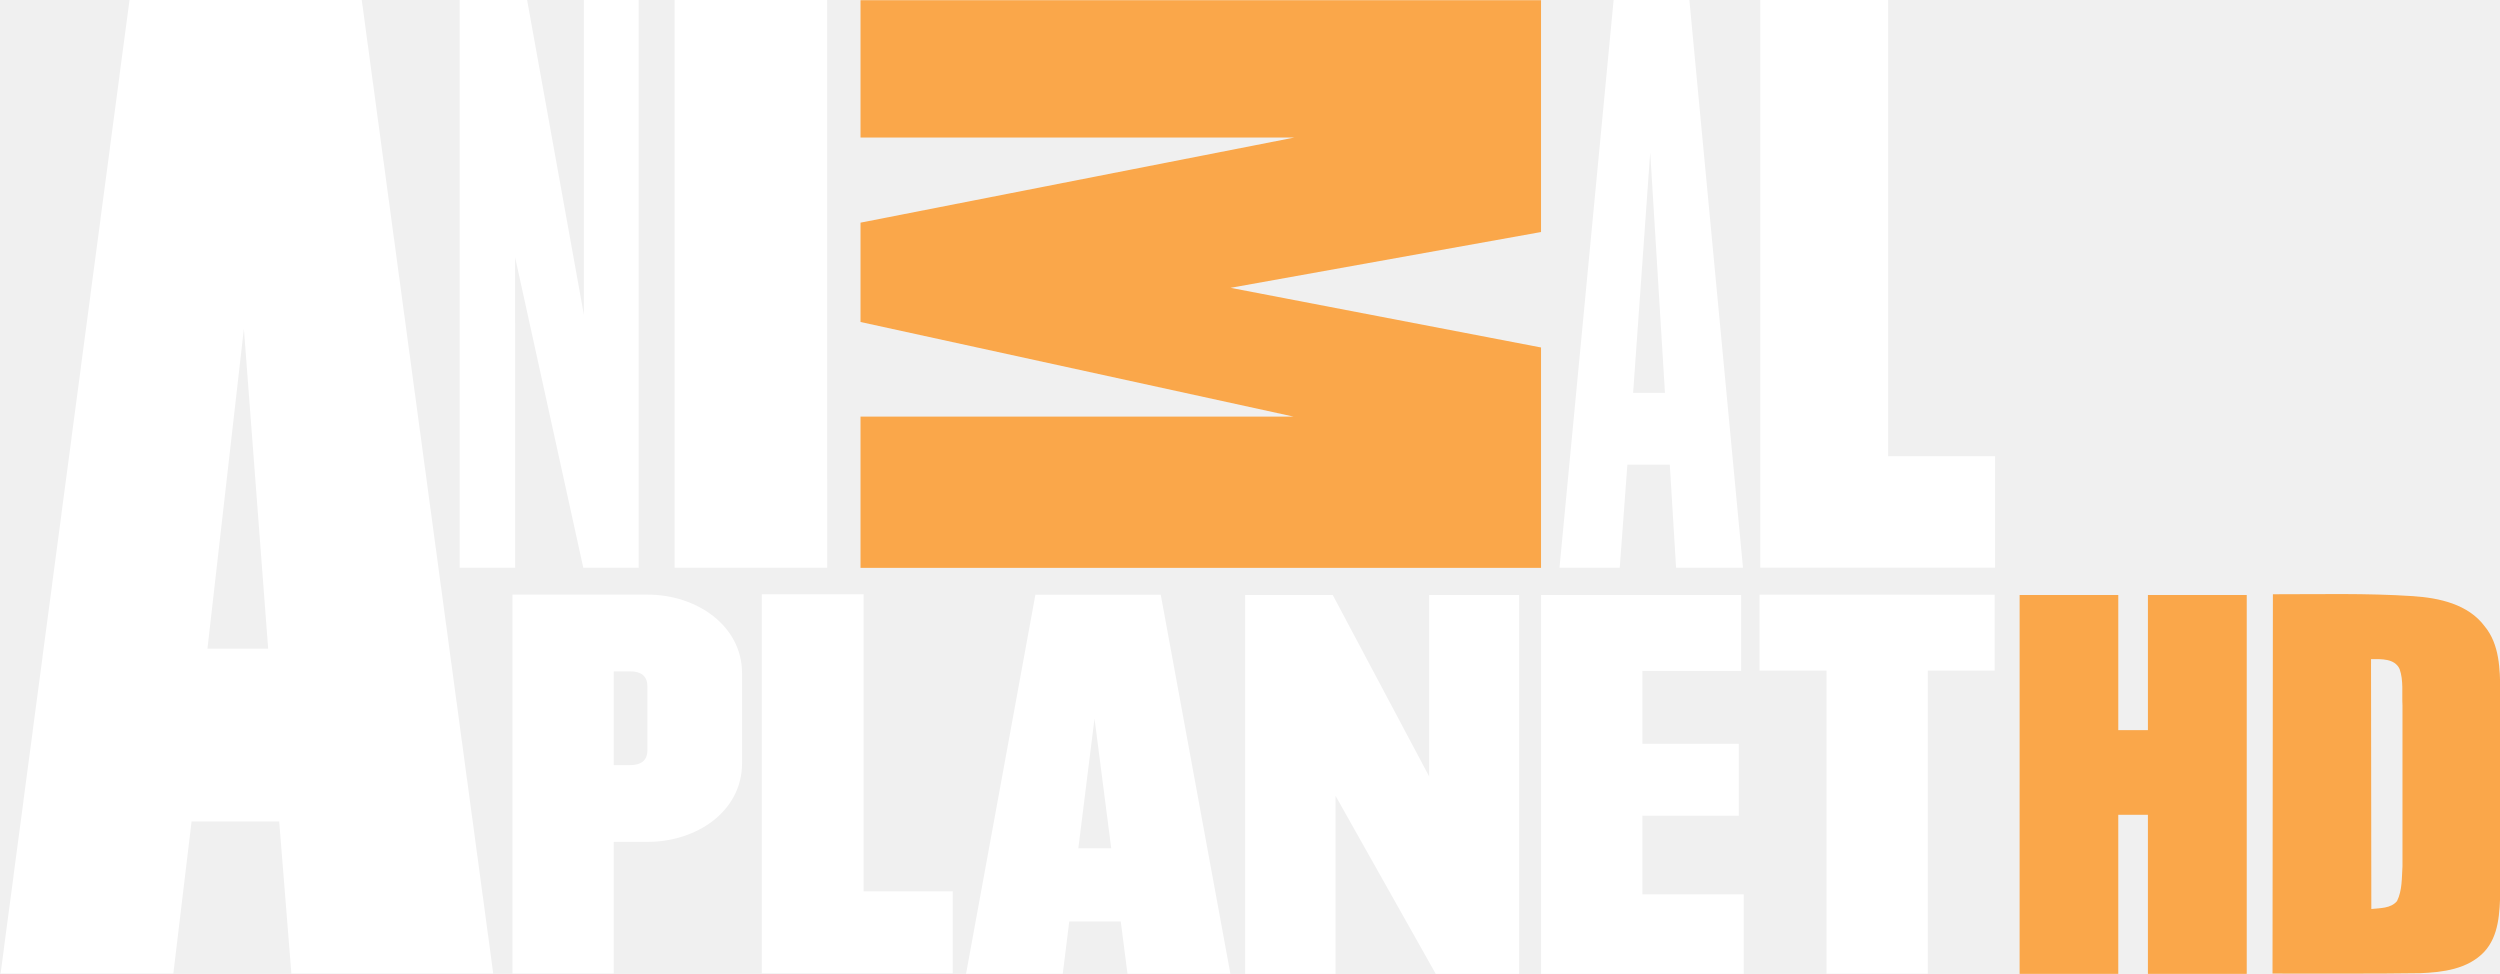
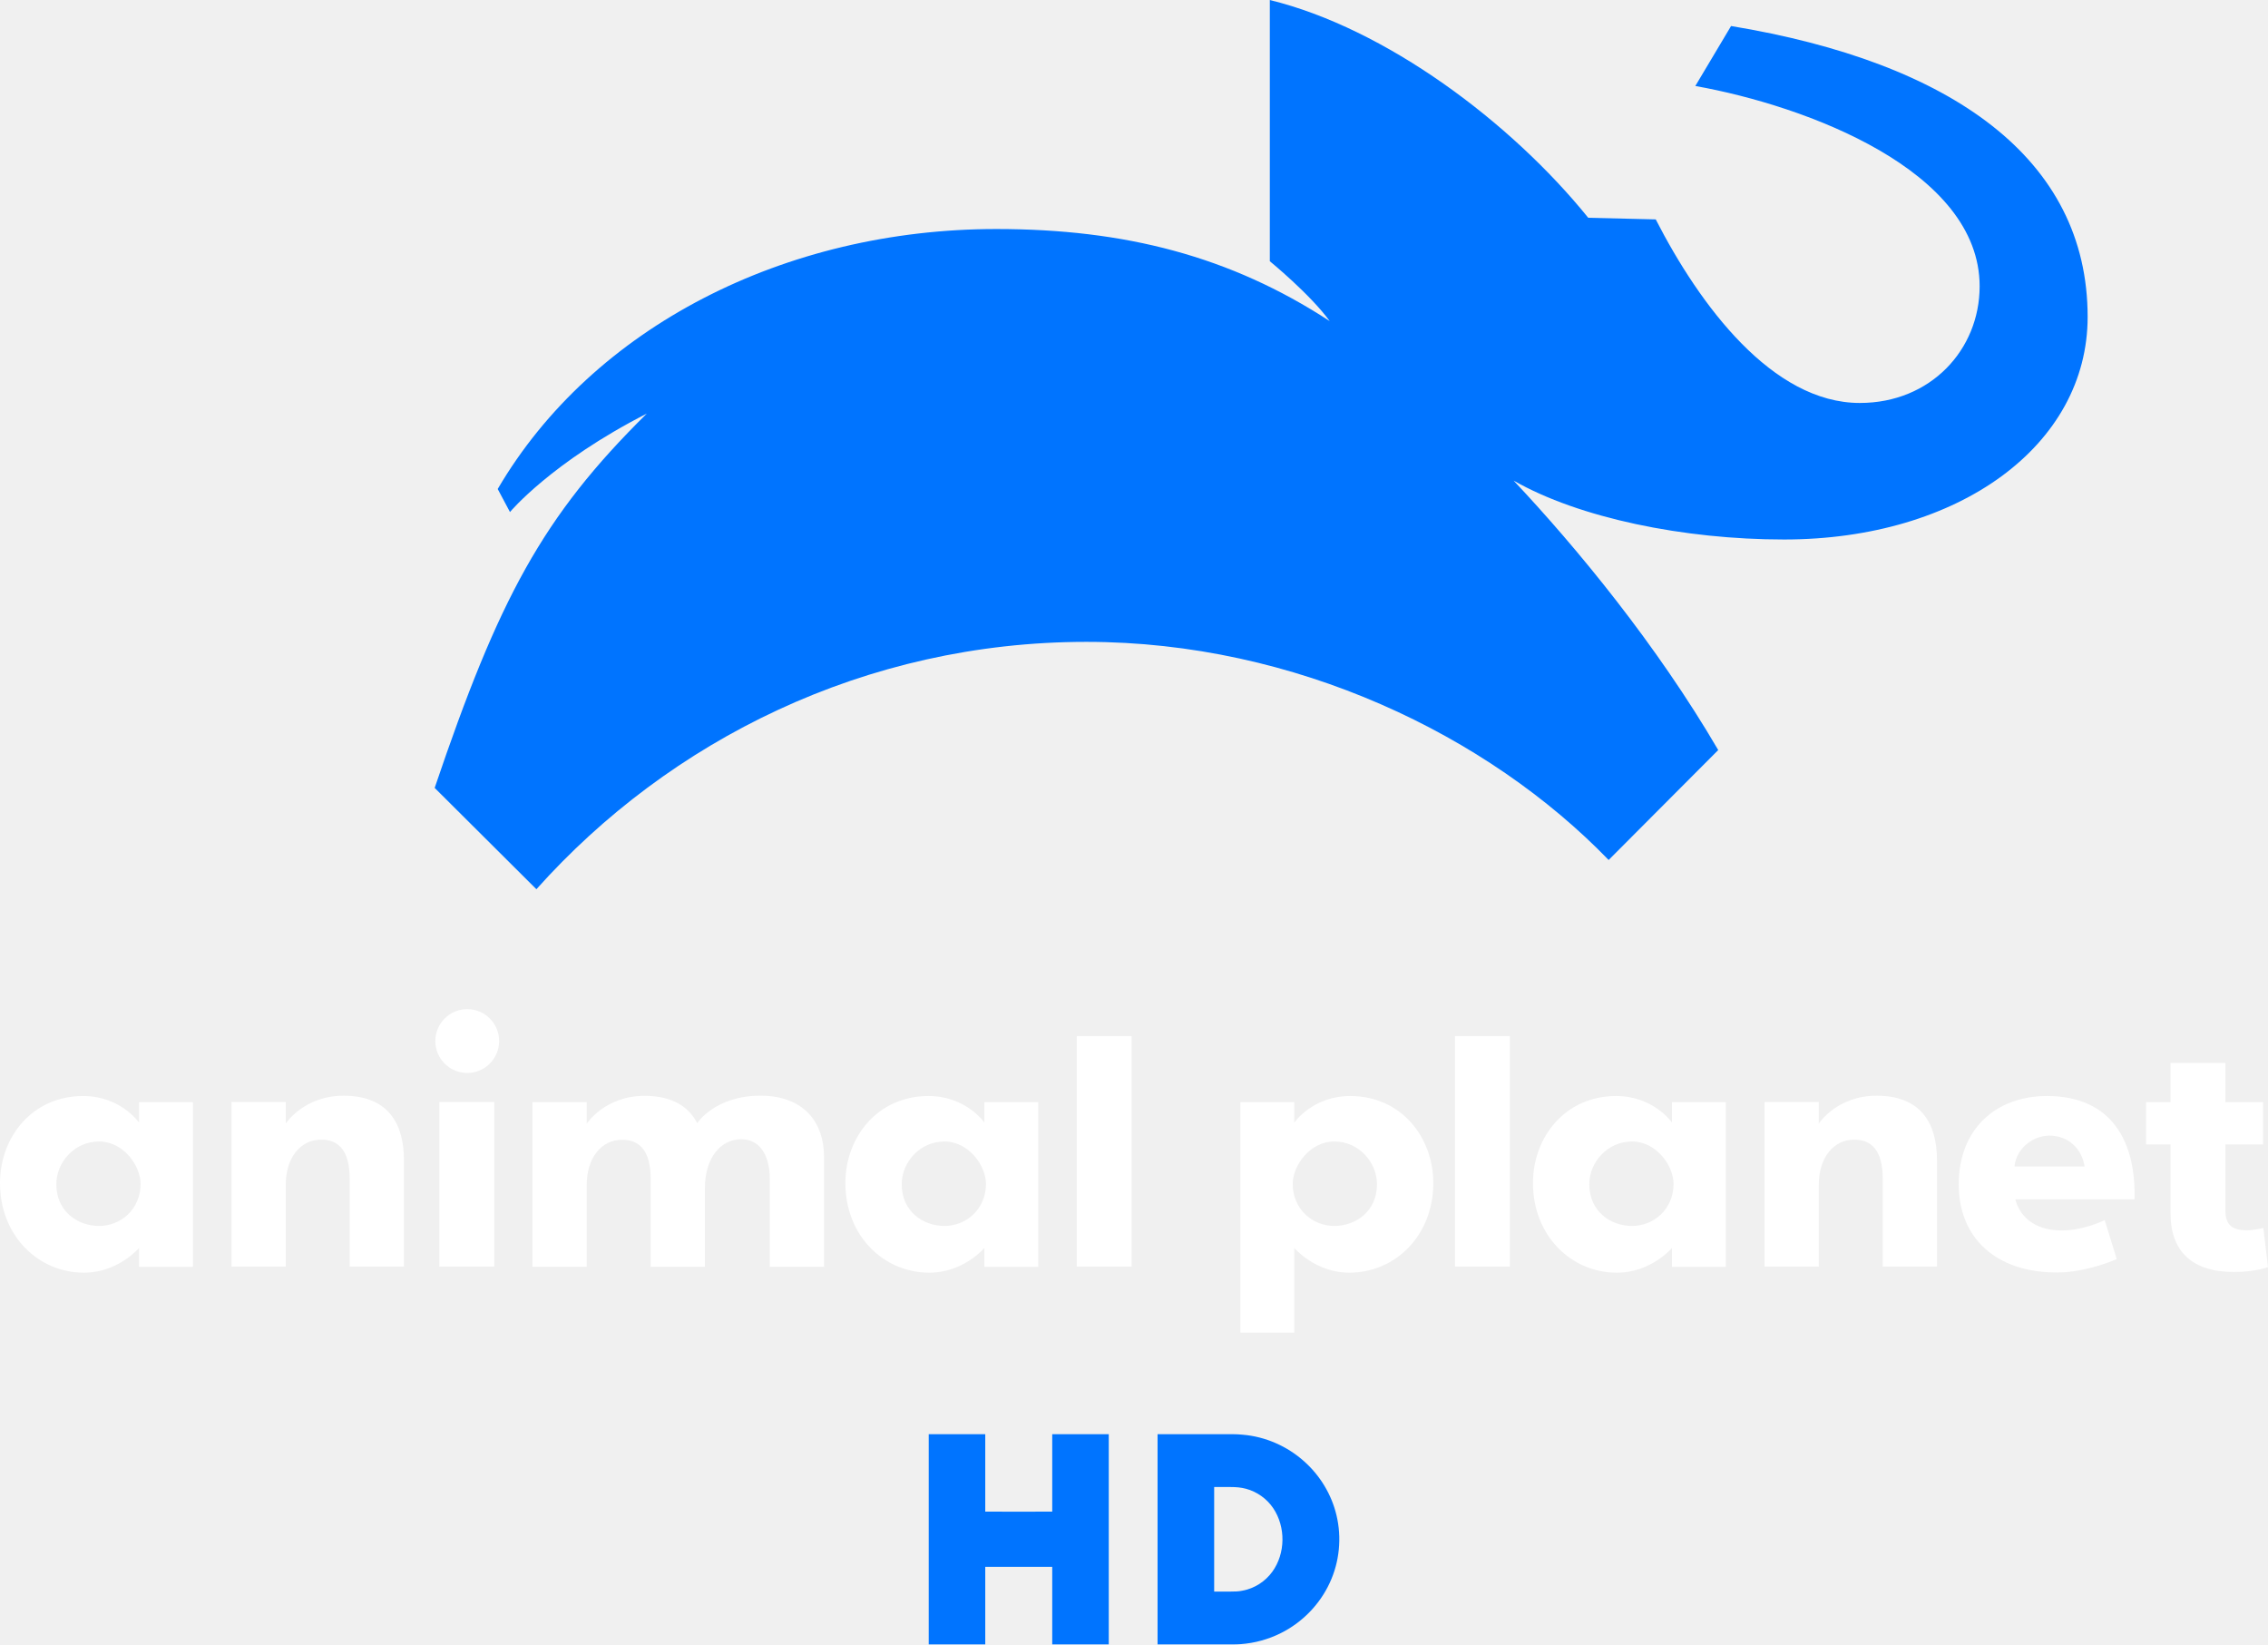
- <svg xmlns="http://www.w3.org/2000/svg" id="svg92786" width="9.331mm" height="3.634mm" version="1.1" viewBox="0 0 33.061 12.878">
-   <g id="layer1" transform="translate(-329.66 -228.78)">
-     <path id="path12376" d="m351 228.78-0.716 7.509h0.797l0.101-1.363h0.561l0.083 1.363h0.885l-0.709-7.509h-1.002zm0.484 2.015 0.195 3.181h-0.421l0.226-3.181z" fill="#fff" />
-     <path id="path12380" d="m337.38 228.78v4.164l-0.751-4.164h-0.892v7.509h0.734l-1e-3 -4.106 0.902 4.106h0.733v-7.509h-0.724z" fill="#fff" />
-     <path id="path12392" d="m352.94 228.78v7.508h3.105v-1.474h-1.414v-6.034h-1.691z" fill="#fff" />
-     <path id="path12404" d="m331.37 228.78-1.705 12.876h2.285l0.241-2.011h1.159l0.161 2.011h2.67l-1.739-12.876h-3.072zm1.031 8.58 0.482-4.232 0.321 4.232h-0.804z" fill="#fff" />
-     <path id="path12408" d="m338.58 228.78v7.509h2.018l-1e-3 -7.509h-2.016z" fill="#fff" />
-     <path id="path12412" d="m348.56 236.65v2.399l-1.275-2.399h-1.159v5.011h1.196v-2.355l1.325 2.355h1.103v-5.011h-1.19z" fill="#fff" />
-     <path id="path12416" d="m350.04 236.65v5.011h2.681v-1.052h-1.34v-1.04h1.275v-0.951h-1.275v-0.964h1.306v-1.004h-2.647z" fill="#fff" />
-     <path id="path12420" d="m338.22 238.7c0 0.144-0.087 0.2-0.23 0.2h-0.215v-1.24h0.215c0.142 0 0.23 0.056 0.23 0.201v0.839zm6e-3 -2.055h-1.791v5.011h1.34v-1.741h0.451c0.642 0 1.246-0.401 1.246-1.04v-1.19c0-0.632-0.604-1.04-1.246-1.04" fill="#fff" />
-     <path id="path12424" d="m352.93 237.65h0.886v4.008h1.34v-4.008h0.884v-1.004l-3.11-2.5e-4z" fill="#fff" />
-     <path id="path12428" d="m341.08 236.64h-1.347v5.013h2.526v-1.084h-1.179v-3.929z" fill="#fff" />
-     <path id="path12432" d="m343.92 240 0.214-1.716 0.221 1.716h-0.435zm1.089-3.354h-1.657l-0.917 5.013h1.279l0.086-0.691h0.681l0.089 0.691h1.361l-0.921-5.013z" fill="#fff" />
-     <path id="path12436" d="m350.04 231.85v-3.067h-9.001v1.816h5.739l-5.739 1.126v1.314l5.726 1.251h-5.726v2.001h9.001v-2.915l-4.107-0.789 4.107-0.738z" fill="#faa74a" />
-     <path id="path31" d="m356.37 236.65h1.305v1.787h0.392v-1.787h1.307v5.011h-1.307l-1.1e-4 -2.104h-0.392v2.104h-1.305z" fill="#faa74a" />
-     <path id="path33" d="m359.72 236.64c0.618 9.5e-4 1.236-0.016 1.853 0.025 0.345 0.023 0.73 0.105 0.949 0.4 0.197 0.24 0.201 0.564 0.206 0.859v2.647c-9e-3 0.276-0.015 0.587-0.215 0.801-0.216 0.227-0.548 0.269-0.846 0.28-0.651 0.01-1.301 3e-3 -1.952 5e-3l5e-3 -5.011m1.298 0.852 4e-3 3.305c0.116-0.013 0.258-6e-3 0.34-0.105 0.07-0.142 0.062-0.307 0.072-0.46v-2.128c-9e-3 -0.16 0.016-0.328-0.038-0.481-0.066-0.142-0.243-0.131-0.374-0.131z" fill="#faa74a" />
+ <svg xmlns="http://www.w3.org/2000/svg" id="svg17830" width="3485" height="2526.4" version="1.1">
+   <link id="dark-mode" href="" rel="stylesheet" type="text/css" />
+   <style id="dark-mode-custom-style" type="text/css" />
+   <g id="g840" transform="matrix(3.485 0 0 3.485 445.54 -6460.9)" fill="#fff">
+     <path id="path17862" d="m-91.17 2337.1c-22.618 0-36.674 18.257-36.674 38.359 0 23.154 16.76 39.525 37.063 39.525 14.962 0 24.233-10.886 24.233-10.886v8.294h23.758v-72.571h-23.758v8.985s-8.077-11.706-24.622-11.706zm6.998 20.043c10.746 0 18.315 10.658 18.315 18.704 0 11.019-8.587 18.532-18.315 18.532-9.258 0-18.834-6.261-18.834-18.402 0-9.613 7.927-18.834 18.834-18.834z" />
+     <path id="path17866" d="m-25.77 2412.3v-72.571h23.914v9.518s7.949-12.285 25.514-12.285c19.849 0 26.599 12.582 26.599 28.339v46.998h-23.914v-38.704c0-12.234-4.722-17.27-12.591-17.27-9.01 0-15.608 7.79-15.608 20.035v35.94z" />
+     <path id="path17869" d="m65.877 2412.3v-72.571h24.19v72.571z" />
+     <circle id="path17871" transform="matrix(1.3823,0,0,1.3823,48.503,-933.33)" cx="21.46" cy="2348.4" r="10.174" />
+     <path id="path17873" d="m182.96 2377.8v34.558h-23.914v-38.704c0-12.234-4.722-17.27-12.591-17.27-9.01 0-15.608 7.79-15.608 20.035v35.94h-23.914v-72.571h23.914v9.518s7.949-12.285 25.514-12.285c12.175 0 19.422 4.734 23.205 12.031 0 0 7.811-12.106 27.888-12.106 18.831 0 28.033 11.457 28.033 27.032v48.38h-23.914v-38.704c0-9.438-3.716-17.496-12.6-17.496-9.08 0-16.014 8.187-16.014 21.643z" />
+     <path id="path17877" d="m281.57 2337.1c-22.618 0-36.674 18.257-36.674 38.359 0 23.154 16.76 39.525 37.063 39.525 14.962 0 24.233-10.886 24.233-10.886v8.294h23.758v-72.571h-23.758v8.985s-8.077-11.706-24.622-11.706zm6.998 20.043c10.746 0 18.315 10.658 18.315 18.704 0 11.019-8.587 18.532-18.315 18.532-9.258 0-18.834-6.261-18.834-18.402 0-9.613 7.927-18.834 18.834-18.834z" />
+     <path id="path17879" d="m346.92 2412.3v-101.6h24.19v101.6z" />
+     <path id="path17881" d="m584.74 2337.1c-22.618 0-36.674 18.257-36.674 38.359 0 23.154 16.76 39.525 37.063 39.525 14.962 0 24.233-10.886 24.233-10.886v8.294h23.758v-72.571h-23.758v8.985s-8.077-11.706-24.622-11.706zm6.998 20.043c10.746 0 18.315 10.658 18.315 18.704 0 11.019-8.587 18.532-18.315 18.532-9.259 0-18.834-6.261-18.834-18.402 0-9.613 7.927-18.834 18.834-18.834z" />
+     <path id="path17883" d="m513.71 2412.3v-101.6h24.19v101.6z" />
+     <path id="path17885" d="m467.45 2337.1c22.618 0 36.674 18.257 36.674 38.359 0 23.154-16.76 39.525-37.063 39.525-14.962 0-24.233-10.886-24.233-10.886v37.304h-23.758v-101.58h23.758v8.985s8.077-11.706 24.622-11.706zm-6.998 20.043c-10.746 0-18.315 10.658-18.315 18.704 0 11.019 8.587 18.532 18.315 18.532 9.258 0 18.834-6.261 18.834-18.402 0-9.613-7.927-18.834-18.834-18.834z" />
+     <path id="path17887" d="m650.17 2412.3v-72.571h23.914v9.518s7.949-12.285 25.514-12.285c19.849 0 26.599 12.582 26.599 28.339v46.998h-23.914v-38.704c0-12.234-4.722-17.27-12.591-17.27-9.01 0-15.608 7.79-15.608 20.035v35.94z" />
+     <path id="path17889" d="m774.71 2337.1c-22.629 0-38.92 14.632-38.92 38.92 0 23.755 16.461 38.877 43.326 38.877 13.256 0 26.35-5.918 26.35-5.918l-5.313-17.192s-8.934 4.579-19.093 4.579c-12.764 0-18.707-7.177-20.303-13.693h52.527c0.743-24.795-9.512-45.573-38.575-45.573zm1.037 17.452c8.387 0 14.438 5.879 15.523 13.607h-30.901c0.864-8.305 8.513-13.607 15.378-13.607z" />
+     <path id="path17893" d="m853.37 2322.5v17.279h16.588v18.661h-16.588v29.028c0 5.934 2.417 8.832 9.478 8.832 3.165 0 7.249-1.063 7.249-1.063l2.057 17.274s-5.317 2.158-15.085 2.158c-18.223 0-27.889-8.982-27.889-25.819v-30.41h-10.782v-18.661h10.782v-17.279z" />
+   </g>
+   <path id="path17895" d="m1951.2 3.12e-5v401.33s62.326 51.01 91.973 91.973c-152.68-99.612-314.89-141.45-512.12-141.45-324.69 0-620.33 150.43-766.28 399.42l18.839 35.408s63.507-76.357 210.24-151.24c-160.28 158.11-227.41 284.23-325.95 575.06l156.32 155.68c204.53-228.85 505.47-380.04 845.15-380.04 321.44 0 617.44 143.86 802.46 335.11l168.39-168.9c-94.398-161.55-216.98-310.55-314.41-413.98 100.81 57.569 261.75 90.495 415.48 90.495 268.95 0 466.57-144.81 466.57-341.98 0-242.89-208.25-390.7-547.91-446.92l-54.927 92.151c170.94 30.483 436.88 129.97 436.88 307.71 0 97.497-75.423 179.27-184.09 179.27-134.3 0-245.83-149.77-313.61-282.02l-103.73-2.497c-119.05-147.31-311.51-291.07-489.3-334.56z" fill="#0074ff" stroke-width="3.485" />
+   <g id="g840-6" transform="matrix(1.3333 0 0 1.3333 1314.3 1978.4)" fill="#0074ff" stroke-width=".751">
+     <path id="path2-2" d="m84.584 168.79v242.18h65.151v-89.305l38.594-0.03 38.594 0.03v89.305h65.15v-242.18h-65.15v89.216l-38.594 0.078-38.594-0.078v-89.216z" />
+     <path id="path4-2" d="m348.32 168.79h73.216c9.276 0 17.214-0.239 24.786 0.582 26.206 2.134 51.533 13.276 71.067 30.849 18.25 16.274 31.503 38.16 37.13 61.984 6.221 25.875 3.471 53.794-7.806 77.912-11.495 24.929-31.751 45.665-56.319 57.882-14.403 7.213-30.233 11.555-46.289 12.705-5.77 0.451-11.407 0.267-17.34 0.267h-78.445v-242.18m65.237 181.34h19.181c4.296 0 9.144-0.049 13.606-1.078 13.644-2.517 26.093-10.534 34.208-21.758 15.297-21.097 15.582-51.721 1.029-73.276-7.295-10.849-18.603-18.896-31.225-22.307-5.76-1.59-11.659-2.036-17.594-2.036h-19.206z" />
  </g>
</svg>
